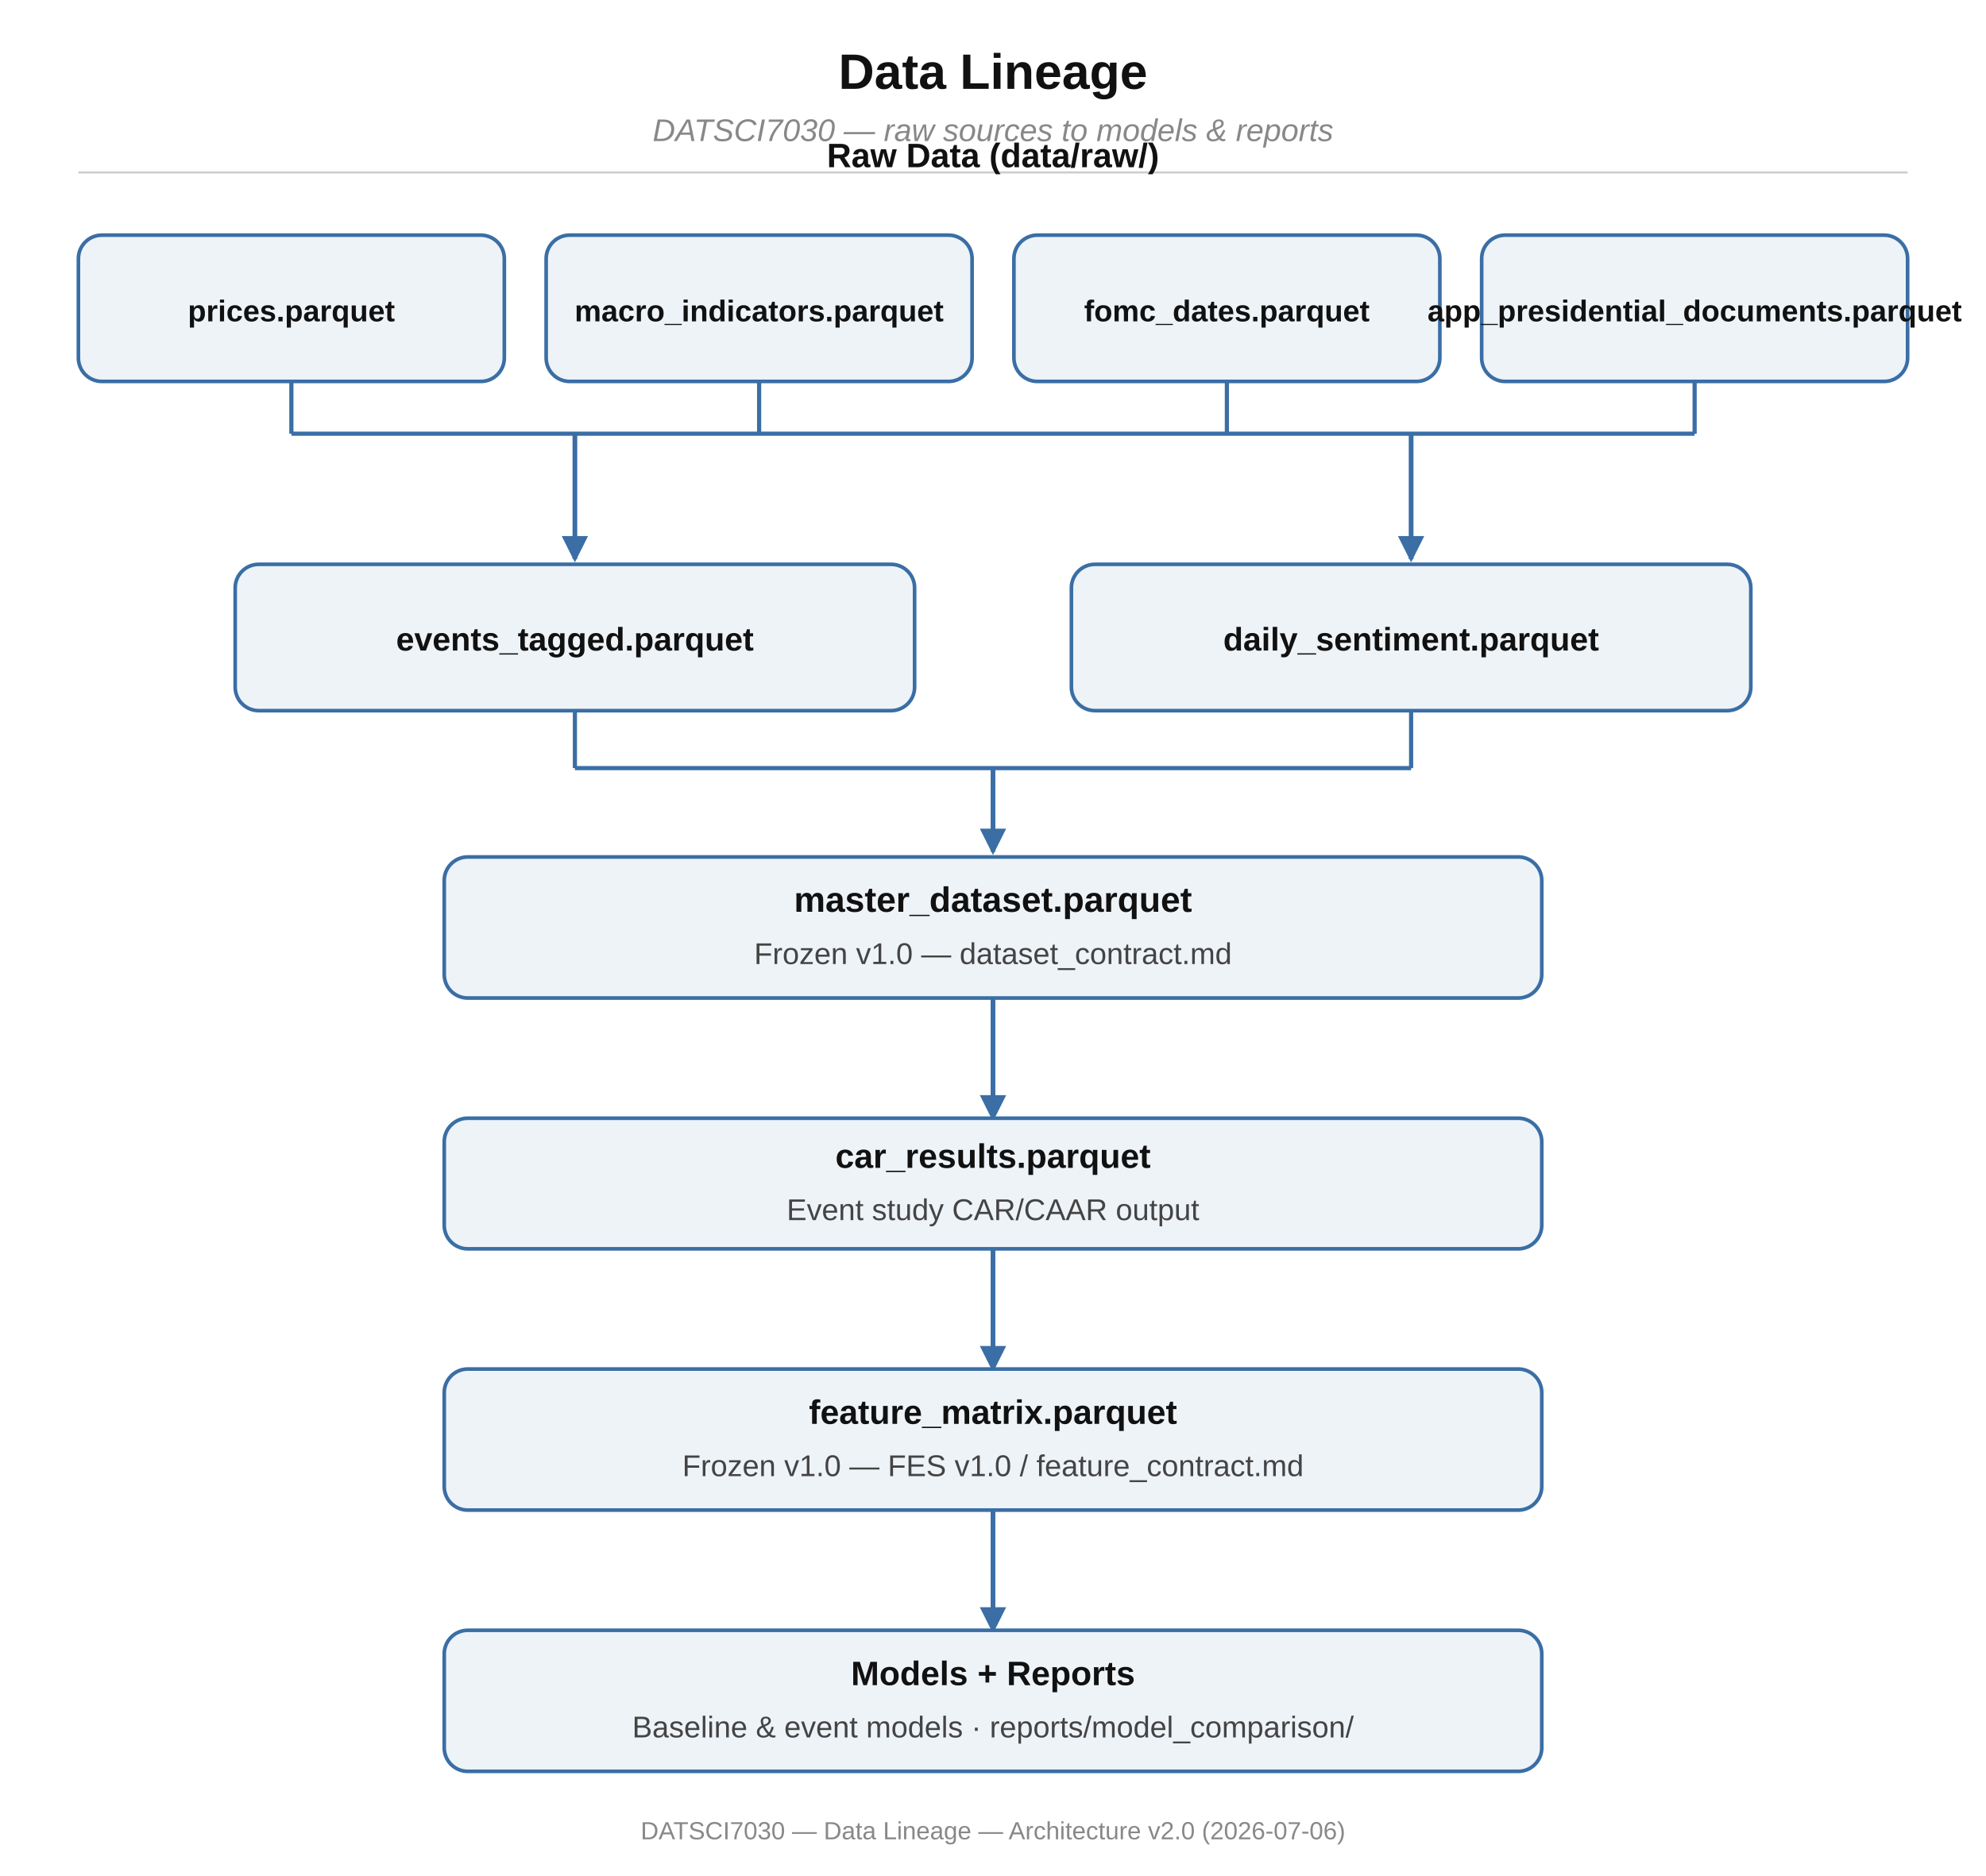
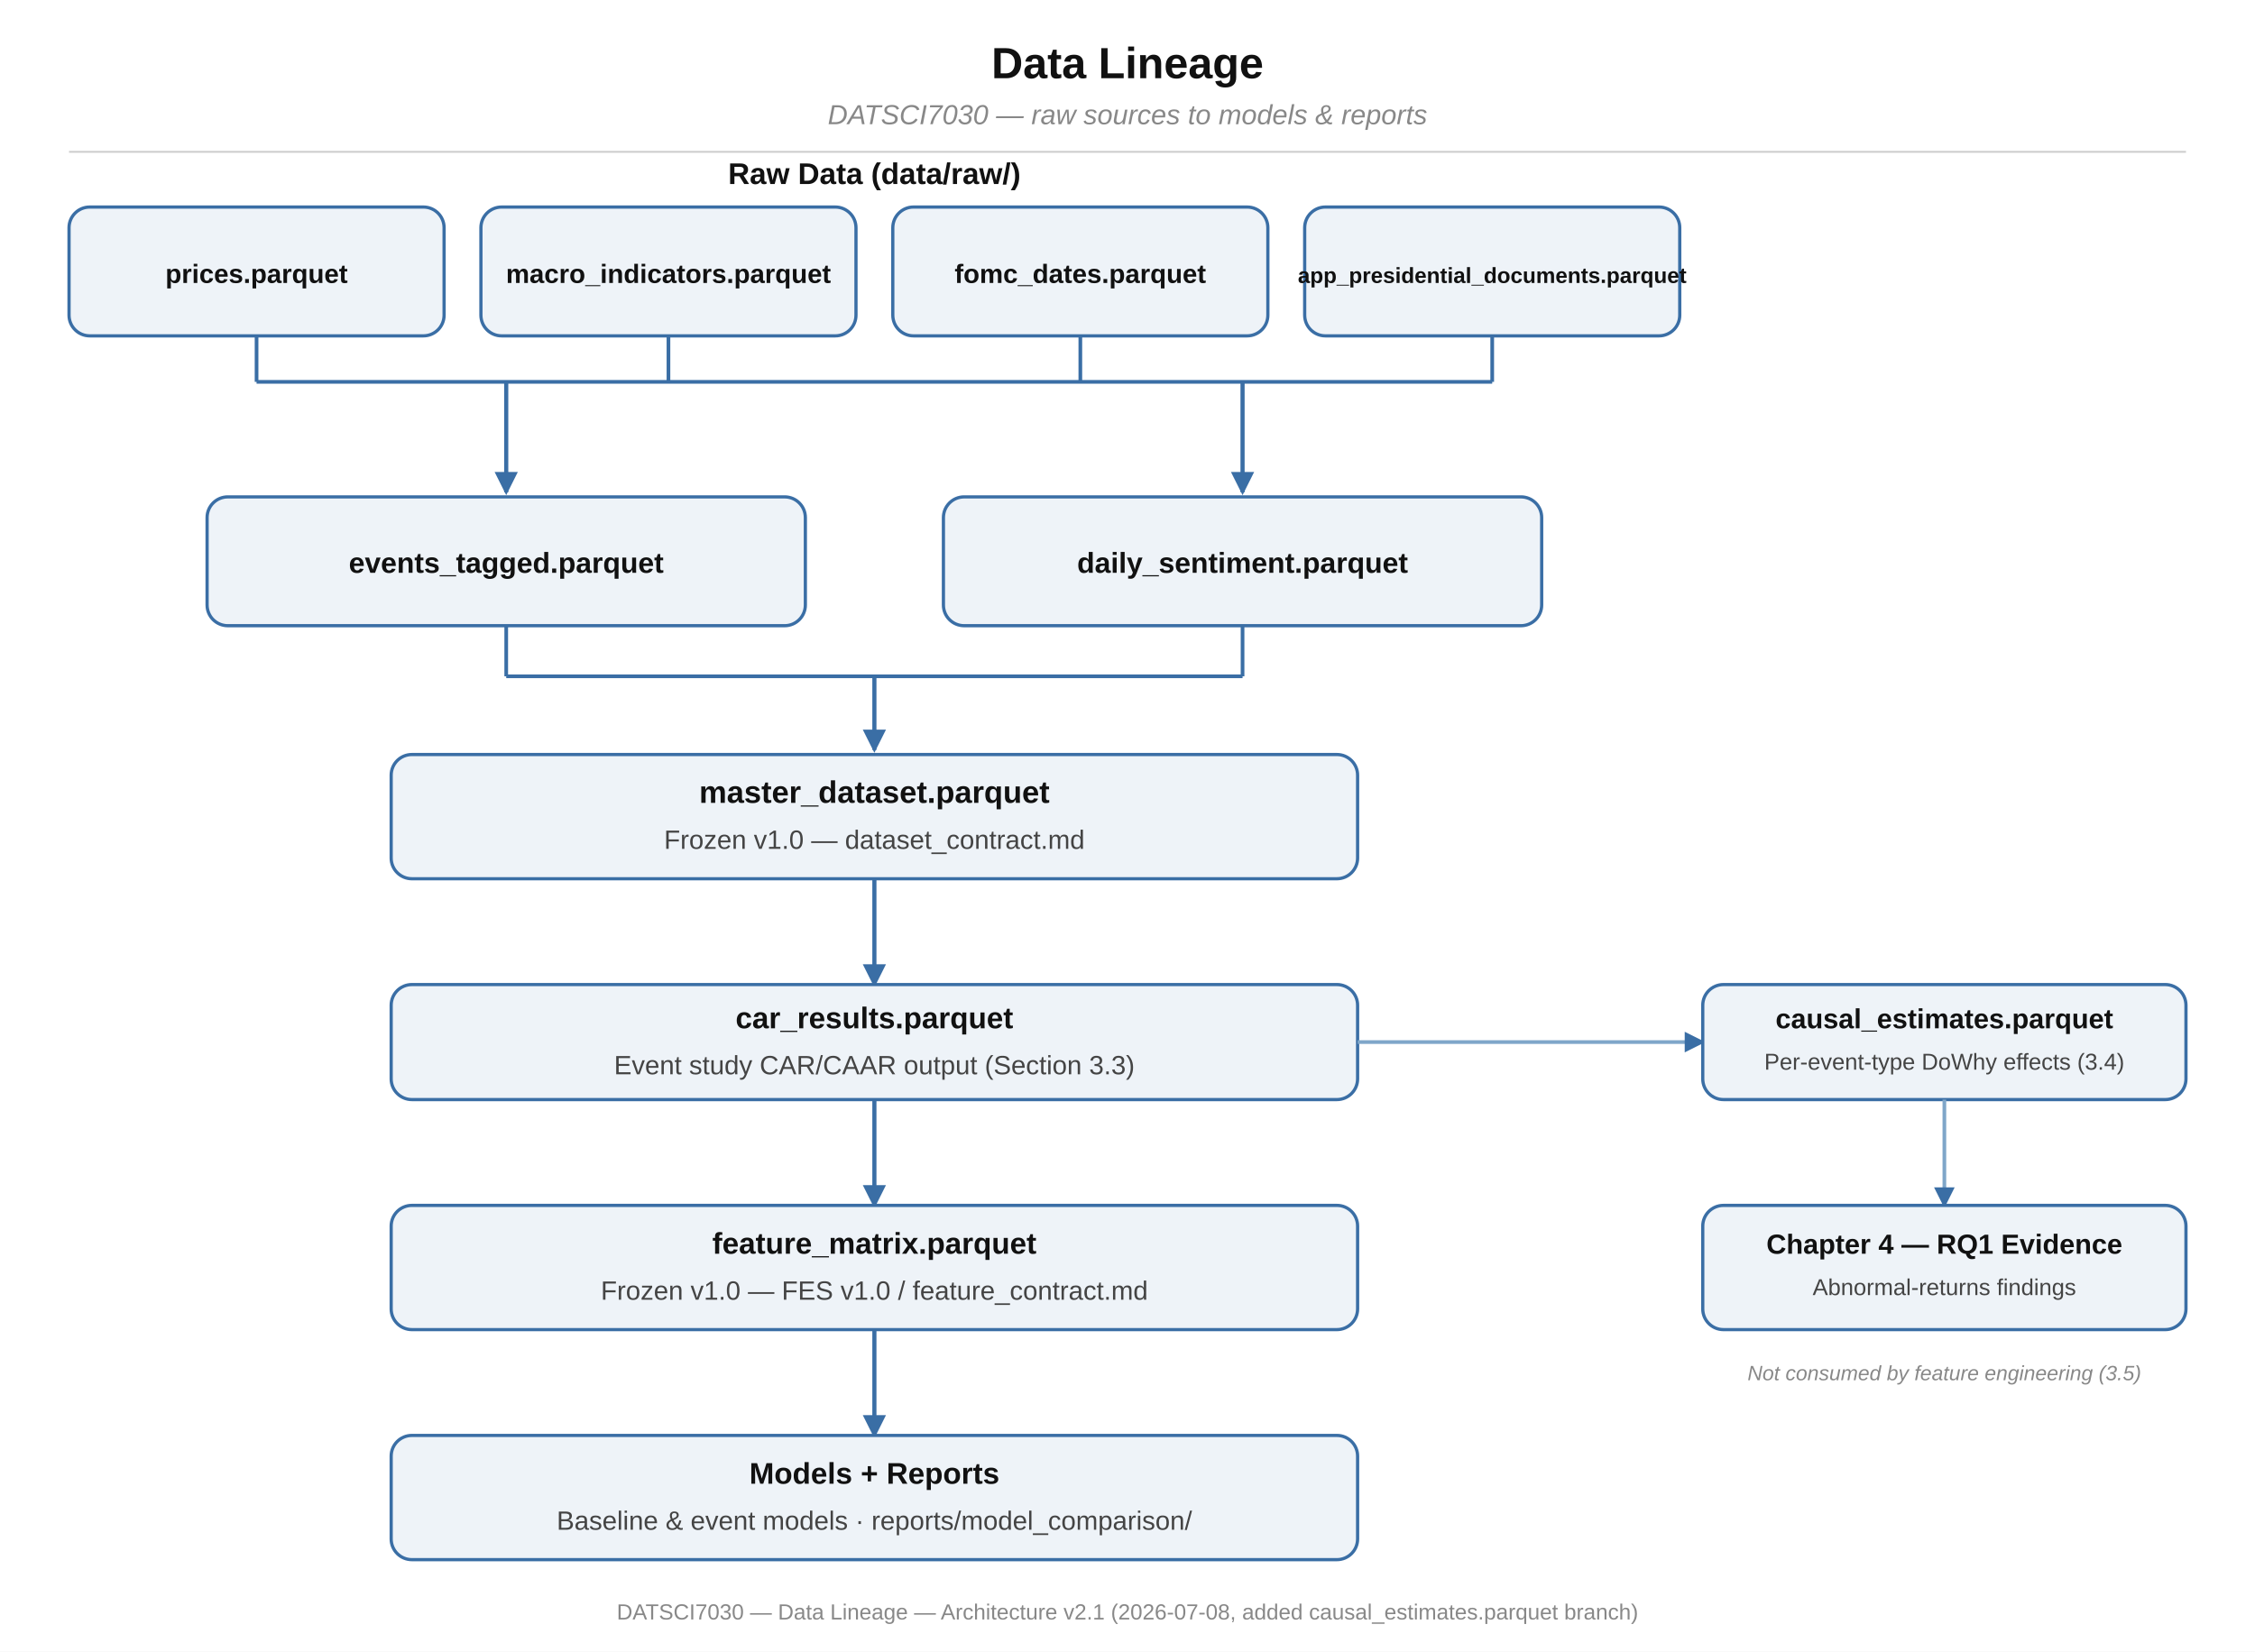
- <svg xmlns="http://www.w3.org/2000/svg" width="760" height="718" viewBox="0 0 760 718" font-family="Arial, Helvetica, sans-serif">
+ <svg xmlns="http://www.w3.org/2000/svg" width="980" height="718" viewBox="0 0 980 718" font-family="Arial, Helvetica, sans-serif">
  <defs>
    <marker id="arrow" viewBox="0 0 10 10" refX="8" refY="5" markerWidth="7" markerHeight="7" orient="auto-start-reverse">
      <path d="M1 1L9 5L1 9Z" fill="#3A6EA5" />
    </marker>
  </defs>
-   <rect width="760" height="718" fill="#FFFFFF" />
-   <text x="380.0" y="34" text-anchor="middle" font-size="19" font-weight="700" fill="#111111" font-family="Arial, Helvetica, sans-serif">Data Lineage</text>
-   <text x="380.0" y="54" text-anchor="middle" font-size="12" fill="#888888" font-style="italic" font-family="Arial, Helvetica, sans-serif">DATSCI7030 — raw sources to models &amp; reports</text>
-   <line x1="30" y1="66" x2="730" y2="66" stroke="#CCCCCC" stroke-width="0.8" />
-   <text x="380.0" y="64" text-anchor="middle" font-size="13" font-weight="700" fill="#111111">Raw Data (data/raw/)</text>
+   <rect width="980" height="718" fill="#FFFFFF" />
+   <text x="490.0" y="34" text-anchor="middle" font-size="19" font-weight="700" fill="#111111" font-family="Arial, Helvetica, sans-serif">Data Lineage</text>
+   <text x="490.0" y="54" text-anchor="middle" font-size="12" fill="#888888" font-style="italic" font-family="Arial, Helvetica, sans-serif">DATSCI7030 — raw sources to models &amp; reports</text>
+   <line x1="30" y1="66" x2="950" y2="66" stroke="#CCCCCC" stroke-width="0.8" />
+   <text x="380.0" y="80" text-anchor="middle" font-size="13" font-weight="700" fill="#111111">Raw Data (data/raw/)</text>
  <rect x="30" y="90" width="163.0" height="56" rx="9" fill="#EEF3F8" stroke="#3A6EA5" stroke-width="1.4" />
  <text x="111.5" y="123.0" text-anchor="middle" font-size="11.5" font-weight="700" fill="#111111">prices.parquet</text>
  <rect x="209.0" y="90" width="163.0" height="56" rx="9" fill="#EEF3F8" stroke="#3A6EA5" stroke-width="1.4" />
  <text x="290.5" y="123.0" text-anchor="middle" font-size="11.5" font-weight="700" fill="#111111">macro_indicators.parquet</text>
  <rect x="388.0" y="90" width="163.0" height="56" rx="9" fill="#EEF3F8" stroke="#3A6EA5" stroke-width="1.4" />
  <text x="469.5" y="123.0" text-anchor="middle" font-size="11.5" font-weight="700" fill="#111111">fomc_dates.parquet</text>
  <rect x="567.0" y="90" width="163.0" height="56" rx="9" fill="#EEF3F8" stroke="#3A6EA5" stroke-width="1.4" />
-   <text x="648.5" y="123.0" text-anchor="middle" font-size="11.5" font-weight="700" fill="#111111">app_presidential_documents.parquet</text>
+   <text x="648.5" y="123.0" text-anchor="middle" font-size="9.5" font-weight="700" fill="#111111">app_presidential_documents.parquet</text>
  <rect x="90.0" y="216" width="260" height="56" rx="9" fill="#EEF3F8" stroke="#3A6EA5" stroke-width="1.4" />
  <text x="220.0" y="249.0" text-anchor="middle" font-size="12.5" font-weight="700" fill="#111111">events_tagged.parquet</text>
  <rect x="410.0" y="216" width="260" height="56" rx="9" fill="#EEF3F8" stroke="#3A6EA5" stroke-width="1.4" />
  <text x="540.0" y="249.0" text-anchor="middle" font-size="12.5" font-weight="700" fill="#111111">daily_sentiment.parquet</text>
  <line x1="111.5" y1="146" x2="111.5" y2="166" stroke="#3A6EA5" stroke-width="1.6" />
  <line x1="290.5" y1="146" x2="290.5" y2="166" stroke="#3A6EA5" stroke-width="1.6" />
  <line x1="469.5" y1="146" x2="469.5" y2="166" stroke="#3A6EA5" stroke-width="1.6" />
  <line x1="648.5" y1="146" x2="648.5" y2="166" stroke="#3A6EA5" stroke-width="1.6" />
  <line x1="111.5" y1="166" x2="648.5" y2="166" stroke="#3A6EA5" stroke-width="1.6" />
  <line x1="220.0" y1="166" x2="220.0" y2="214" stroke="#3A6EA5" stroke-width="1.8" marker-end="url(#arrow)" />
  <line x1="540.0" y1="166" x2="540.0" y2="214" stroke="#3A6EA5" stroke-width="1.8" marker-end="url(#arrow)" />
  <line x1="220.0" y1="272" x2="220.0" y2="294" stroke="#3A6EA5" stroke-width="1.6" />
  <line x1="540.0" y1="272" x2="540.0" y2="294" stroke="#3A6EA5" stroke-width="1.6" />
  <line x1="220.0" y1="294" x2="540.0" y2="294" stroke="#3A6EA5" stroke-width="1.6" />
  <line x1="380.0" y1="294" x2="380.0" y2="326" stroke="#3A6EA5" stroke-width="1.8" marker-end="url(#arrow)" />
  <rect x="170.0" y="328" width="420" height="54" rx="9" fill="#EEF3F8" stroke="#3A6EA5" stroke-width="1.4" />
  <text x="380.0" y="349.0" text-anchor="middle" font-size="13.5" font-weight="700" fill="#111111">master_dataset.parquet</text>
  <text x="380.0" y="369.0" text-anchor="middle" font-size="11.5" fill="#444444">Frozen v1.0 — dataset_contract.md</text>
  <line x1="380.0" y1="382" x2="380.0" y2="428" stroke="#3A6EA5" stroke-width="1.8" marker-end="url(#arrow)" />
  <rect x="170.0" y="428" width="420" height="50" rx="9" fill="#EEF3F8" stroke="#3A6EA5" stroke-width="1.4" />
  <text x="380.0" y="447.0" text-anchor="middle" font-size="13" font-weight="700" fill="#111111">car_results.parquet</text>
-   <text x="380.0" y="467.0" text-anchor="middle" font-size="11.5" fill="#444444">Event study CAR/CAAR output</text>
+   <text x="380.0" y="467.0" text-anchor="middle" font-size="11.5" fill="#444444">Event study CAR/CAAR output (Section 3.3)</text>
  <line x1="380.0" y1="478" x2="380.0" y2="524" stroke="#3A6EA5" stroke-width="1.8" marker-end="url(#arrow)" />
  <rect x="170.0" y="524" width="420" height="54" rx="9" fill="#EEF3F8" stroke="#3A6EA5" stroke-width="1.4" />
  <text x="380.0" y="545.0" text-anchor="middle" font-size="13" font-weight="700" fill="#111111">feature_matrix.parquet</text>
  <text x="380.0" y="565.0" text-anchor="middle" font-size="11.5" fill="#444444">Frozen v1.0 — FES v1.0 / feature_contract.md</text>
  <line x1="380.0" y1="578" x2="380.0" y2="624" stroke="#3A6EA5" stroke-width="1.8" marker-end="url(#arrow)" />
  <rect x="170.0" y="624" width="420" height="54" rx="9" fill="#EEF3F8" stroke="#3A6EA5" stroke-width="1.4" />
  <text x="380.0" y="645.0" text-anchor="middle" font-size="13" font-weight="700" fill="#111111">Models + Reports</text>
  <text x="380.0" y="665.0" text-anchor="middle" font-size="11.5" fill="#444444">Baseline &amp; event models · reports/model_comparison/</text>
-   <text x="380.0" y="704" text-anchor="middle" font-size="9.5" fill="#888888" font-family="Arial, Helvetica, sans-serif">DATSCI7030 — Data Lineage — Architecture v2.0 (2026-07-06)</text>
+   <line x1="590.0" y1="453" x2="740.0" y2="453" stroke="#7FA6C9" stroke-width="1.6" marker-end="url(#arrow)" />
+   <rect x="740.0" y="428" width="210" height="50" rx="9" fill="#EEF3F8" stroke="#3A6EA5" stroke-width="1.4" />
+   <text x="845.0" y="447.0" text-anchor="middle" font-size="12" font-weight="700" fill="#111111">causal_estimates.parquet</text>
+   <text x="845.0" y="465.0" text-anchor="middle" font-size="10" fill="#444444">Per-event-type DoWhy effects (3.4)</text>
+   <line x1="845.0" y1="478" x2="845.0" y2="524" stroke="#7FA6C9" stroke-width="1.6" marker-end="url(#arrow)" />
+   <rect x="740.0" y="524" width="210" height="54" rx="9" fill="#EEF3F8" stroke="#3A6EA5" stroke-width="1.4" />
+   <text x="845.0" y="545.0" text-anchor="middle" font-size="12" font-weight="700" fill="#111111">Chapter 4 — RQ1 Evidence</text>
+   <text x="845.0" y="563.0" text-anchor="middle" font-size="10" fill="#444444">Abnormal-returns findings</text>
+   <text x="845.0" y="600" text-anchor="middle" font-size="9" fill="#888888" font-style="italic">Not consumed by feature engineering (3.5)</text>
+   <text x="490.0" y="704" text-anchor="middle" font-size="9.5" fill="#888888" font-family="Arial, Helvetica, sans-serif">DATSCI7030 — Data Lineage — Architecture v2.1 (2026-07-08, added causal_estimates.parquet branch)</text>
</svg>
